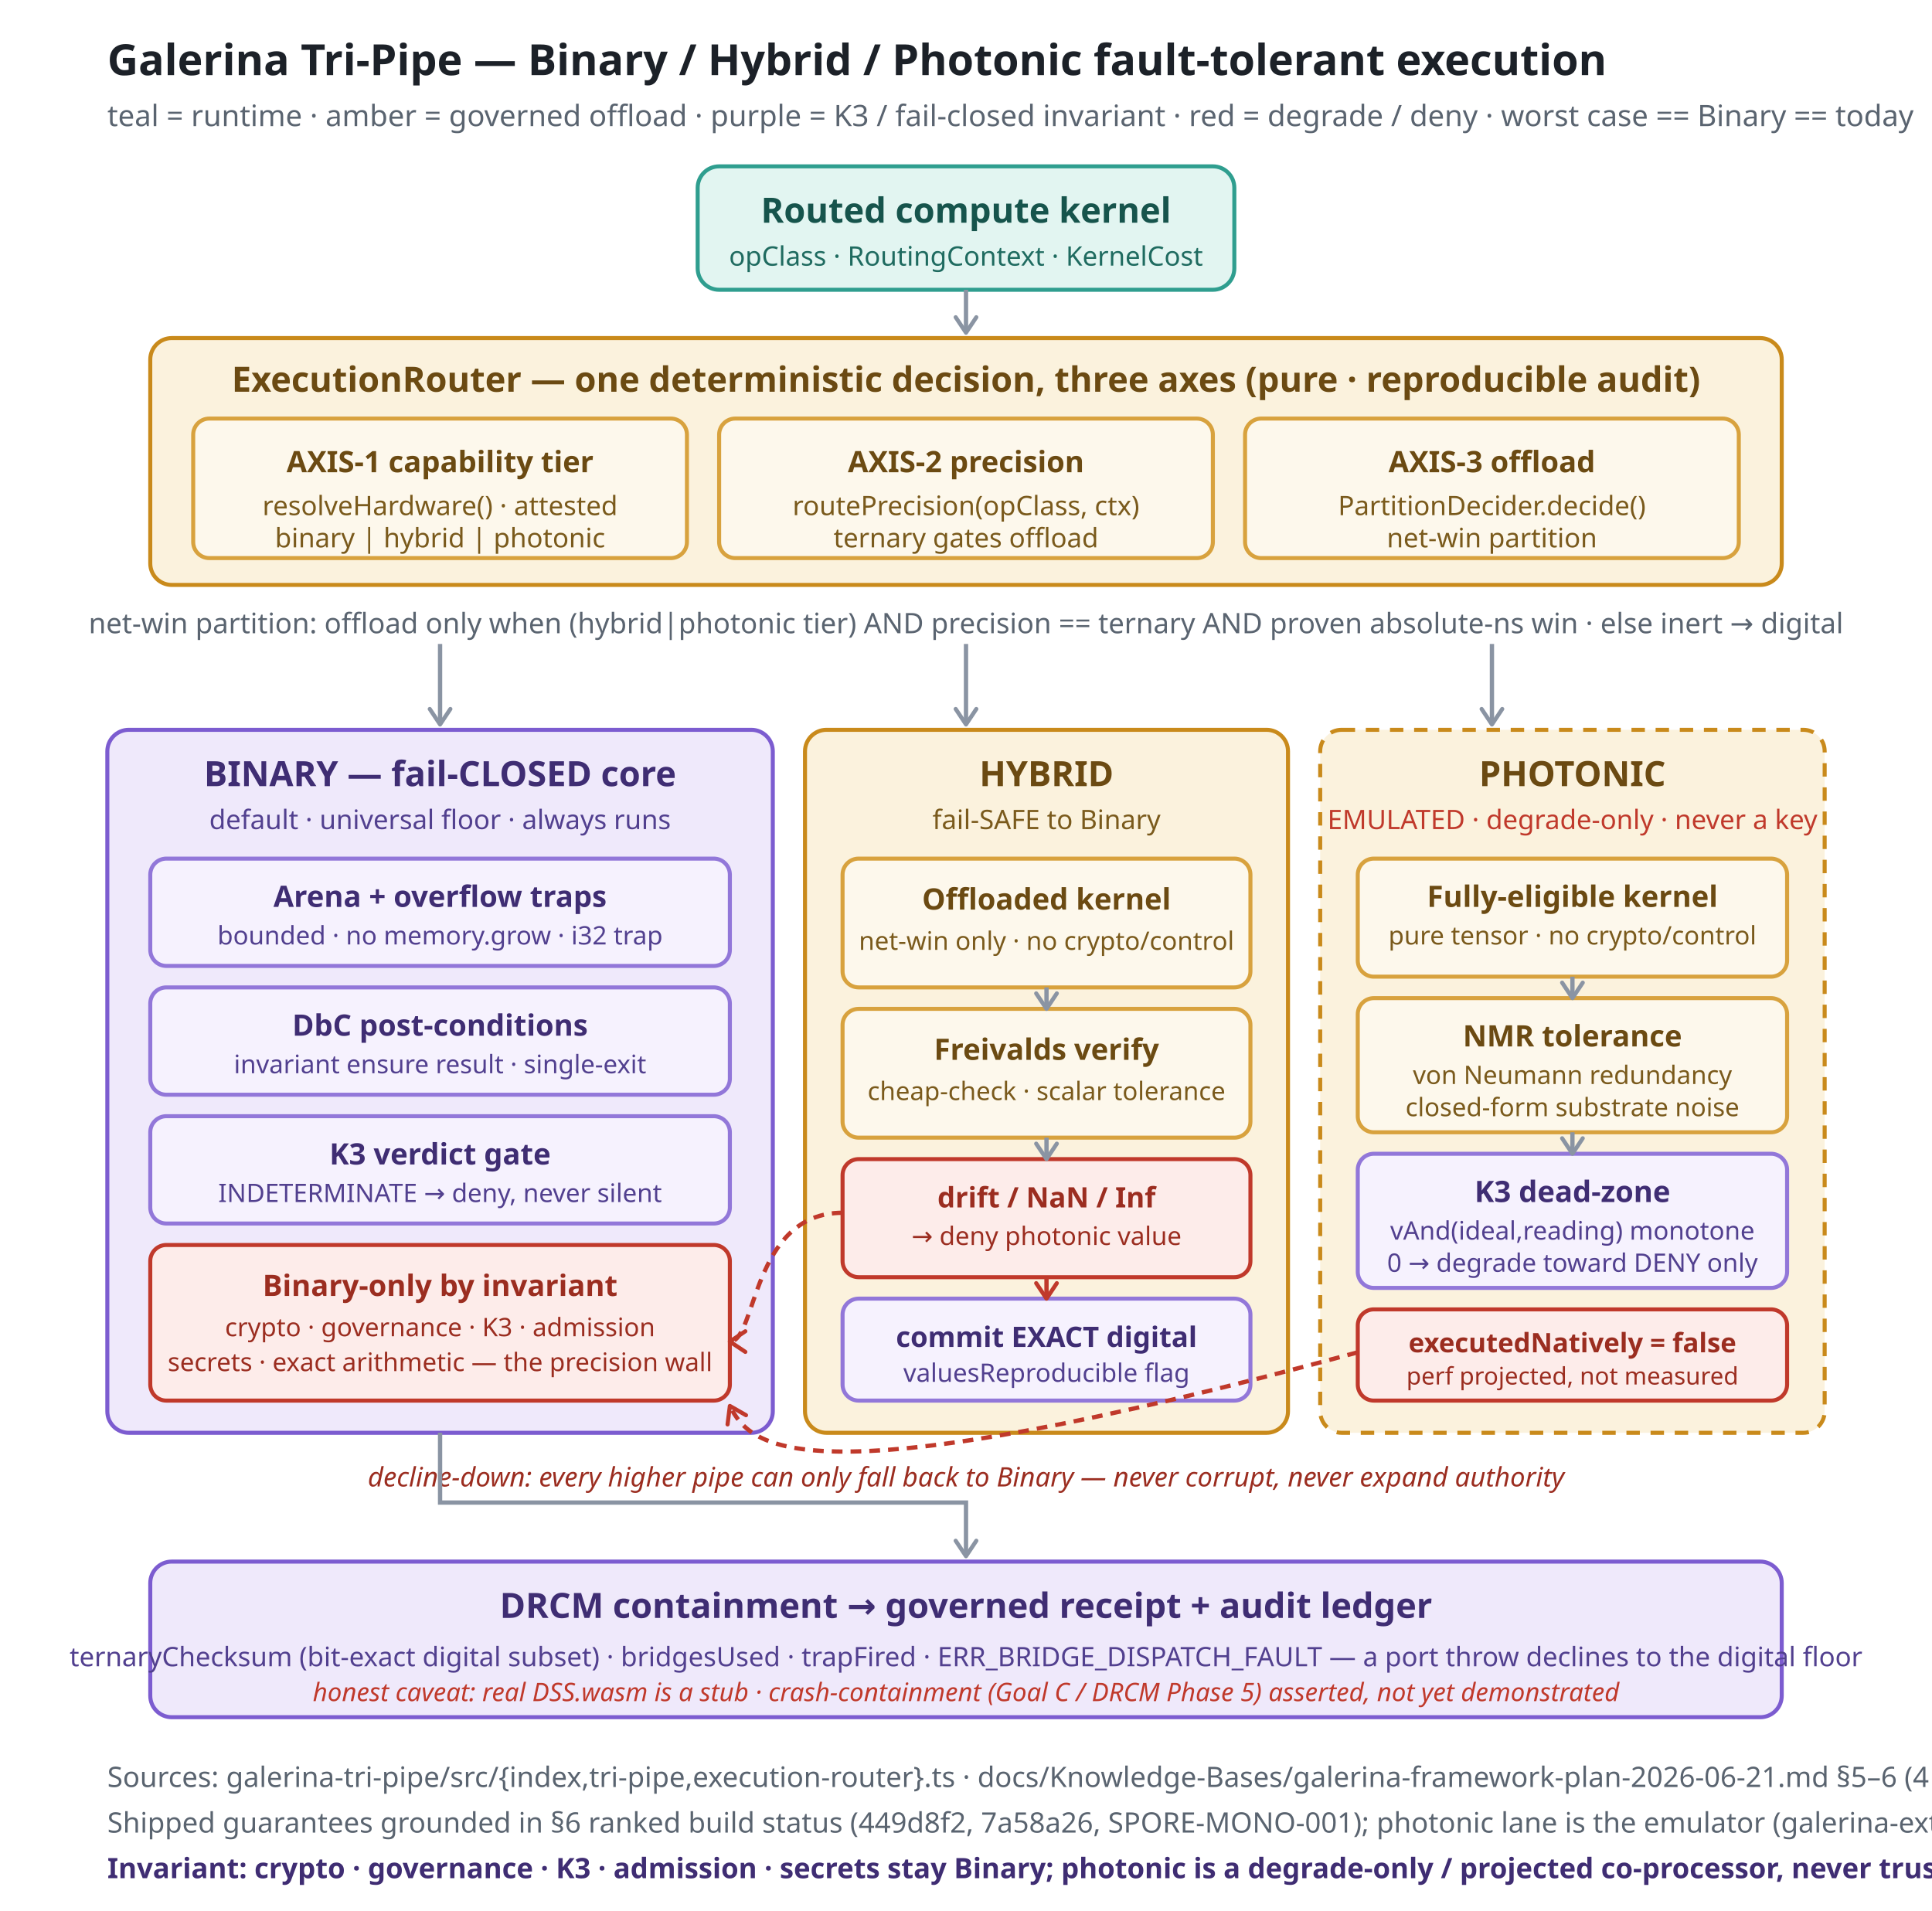
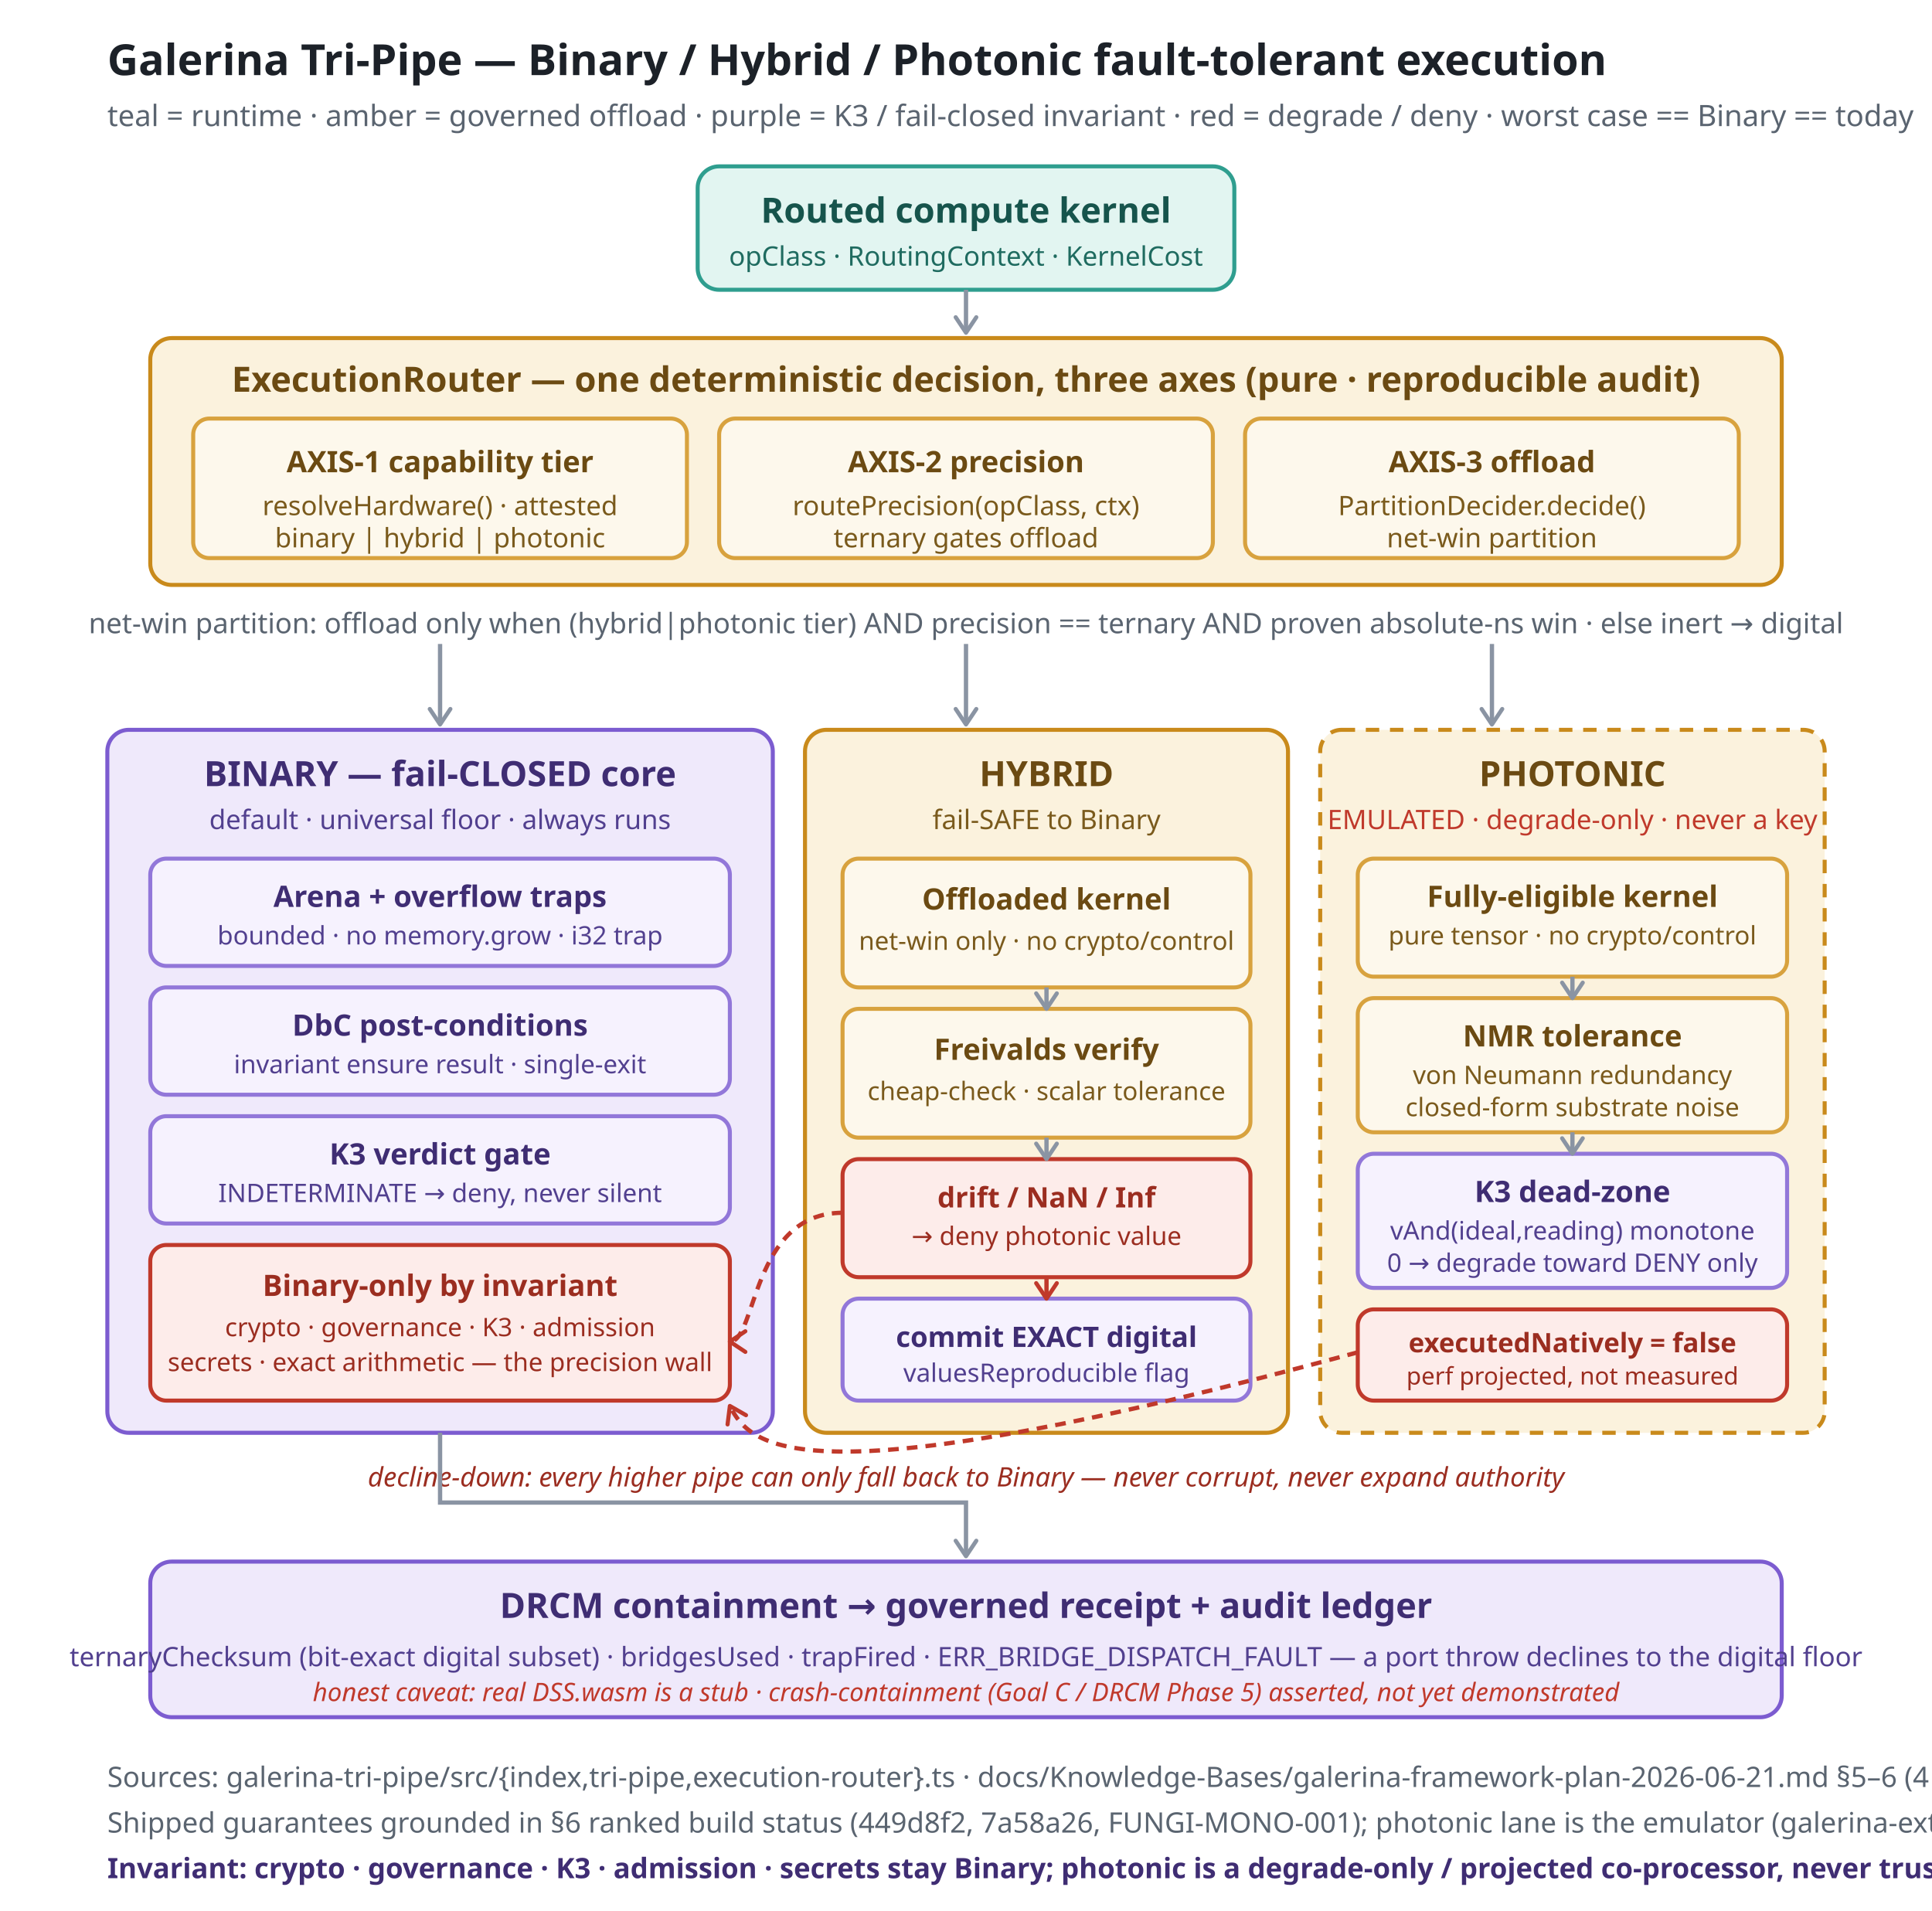
<svg xmlns="http://www.w3.org/2000/svg" width="100%" viewBox="0 0 720 712" role="img" font-family="ui-sans-serif, system-ui, sans-serif">
  <defs>
    <marker id="arrow" viewBox="0 0 10 10" refX="8" refY="5" markerWidth="6" markerHeight="6" orient="auto-start-reverse">
      <path d="M2 1L8 5L2 9" fill="none" stroke="context-stroke" stroke-width="1.6" stroke-linecap="round" stroke-linejoin="round" />
    </marker>
  </defs>
  <text x="40" y="28" font-size="16" font-weight="700" fill="#1c2128">Galerina Tri-Pipe — Binary / Hybrid / Photonic fault-tolerant execution</text>
  <text x="40" y="47" font-size="11" fill="#5a6470">teal = runtime · amber = governed offload · purple = K3 / fail-closed invariant · red = degrade / deny · worst case == Binary == today</text>
  <rect x="260" y="62" width="200" height="46" rx="8" fill="#e2f5f1" stroke="#2f9e8f" stroke-width="1.5" />
  <text x="360" y="83" text-anchor="middle" font-size="13" font-weight="600" fill="#16544c">Routed compute kernel</text>
  <text x="360" y="99" text-anchor="middle" font-size="10" fill="#1f6b60">opClass · RoutingContext · KernelCost</text>
  <path d="M360 108 L360 124" fill="none" stroke="#8a94a3" stroke-width="1.6" marker-end="url(#arrow)" />
  <rect x="56" y="126" width="608" height="92" rx="8" fill="#fbf2dd" stroke="#c98a1b" stroke-width="1.5" />
  <text x="360" y="146" text-anchor="middle" font-size="13" font-weight="600" fill="#6b4a12">ExecutionRouter — one deterministic decision, three axes (pure · reproducible audit)</text>
  <rect x="72" y="156" width="184" height="52" rx="6" fill="#fdf8ec" stroke="#d8a23e" stroke-width="1.5" />
  <text x="164" y="176" text-anchor="middle" font-size="11" font-weight="600" fill="#6b4a12">AXIS-1 capability tier</text>
  <text x="164" y="192" text-anchor="middle" font-size="10" fill="#7a5a1c">resolveHardware() · attested</text>
  <text x="164" y="204" text-anchor="middle" font-size="10" fill="#7a5a1c">binary | hybrid | photonic</text>
  <rect x="268" y="156" width="184" height="52" rx="6" fill="#fdf8ec" stroke="#d8a23e" stroke-width="1.5" />
  <text x="360" y="176" text-anchor="middle" font-size="11" font-weight="600" fill="#6b4a12">AXIS-2 precision</text>
  <text x="360" y="192" text-anchor="middle" font-size="10" fill="#7a5a1c">routePrecision(opClass, ctx)</text>
  <text x="360" y="204" text-anchor="middle" font-size="10" fill="#7a5a1c">ternary gates offload</text>
  <rect x="464" y="156" width="184" height="52" rx="6" fill="#fdf8ec" stroke="#d8a23e" stroke-width="1.5" />
  <text x="556" y="176" text-anchor="middle" font-size="11" font-weight="600" fill="#6b4a12">AXIS-3 offload</text>
  <text x="556" y="192" text-anchor="middle" font-size="10" fill="#7a5a1c">PartitionDecider.decide()</text>
  <text x="556" y="204" text-anchor="middle" font-size="10" fill="#7a5a1c">net-win partition</text>
  <text x="360" y="236" text-anchor="middle" font-size="10.5" fill="#5a6470">net-win partition: offload only when (hybrid|photonic tier) AND precision == ternary AND proven absolute-ns win · else inert → digital</text>
  <path d="M164 240 L164 270" fill="none" stroke="#8a94a3" stroke-width="1.6" marker-end="url(#arrow)" />
  <path d="M360 240 L360 270" fill="none" stroke="#8a94a3" stroke-width="1.6" marker-end="url(#arrow)" />
  <path d="M556 240 L556 270" fill="none" stroke="#8a94a3" stroke-width="1.6" marker-end="url(#arrow)" />
  <rect x="40" y="272" width="248" height="262" rx="8" fill="#efe9fb" stroke="#7c5cd0" stroke-width="1.5" />
  <text x="164" y="293" text-anchor="middle" font-size="13" font-weight="600" fill="#3f2d73">BINARY — fail-CLOSED core</text>
  <text x="164" y="309" text-anchor="middle" font-size="10" fill="#52408f">default · universal floor · always runs</text>
  <rect x="56" y="320" width="216" height="40" rx="6" fill="#f6f2fe" stroke="#9277d9" stroke-width="1.5" />
  <text x="164" y="338" text-anchor="middle" font-size="11" font-weight="600" fill="#3f2d73">Arena + overflow traps</text>
  <text x="164" y="352" text-anchor="middle" font-size="9.5" fill="#52408f">bounded · no memory.grow · i32 trap</text>
  <rect x="56" y="368" width="216" height="40" rx="6" fill="#f6f2fe" stroke="#9277d9" stroke-width="1.5" />
  <text x="164" y="386" text-anchor="middle" font-size="11" font-weight="600" fill="#3f2d73">DbC post-conditions</text>
  <text x="164" y="400" text-anchor="middle" font-size="9.5" fill="#52408f">invariant ensure result · single-exit</text>
  <rect x="56" y="416" width="216" height="40" rx="6" fill="#f6f2fe" stroke="#9277d9" stroke-width="1.5" />
  <text x="164" y="434" text-anchor="middle" font-size="11" font-weight="600" fill="#3f2d73">K3 verdict gate</text>
  <text x="164" y="448" text-anchor="middle" font-size="9.5" fill="#52408f">INDETERMINATE → deny, never silent</text>
  <rect x="56" y="464" width="216" height="58" rx="6" fill="#fdecea" stroke="#c0392b" stroke-width="1.5" />
  <text x="164" y="483" text-anchor="middle" font-size="11" font-weight="600" fill="#9b2d20">Binary-only by invariant</text>
  <text x="164" y="498" text-anchor="middle" font-size="9.5" fill="#9b2d20">crypto · governance · K3 · admission</text>
  <text x="164" y="511" text-anchor="middle" font-size="9.5" fill="#9b2d20">secrets · exact arithmetic — the precision wall</text>
  <rect x="300" y="272" width="180" height="262" rx="8" fill="#fbf2dd" stroke="#c98a1b" stroke-width="1.5" />
  <text x="390" y="293" text-anchor="middle" font-size="13" font-weight="600" fill="#6b4a12">HYBRID</text>
  <text x="390" y="309" text-anchor="middle" font-size="10" fill="#7a5a1c">fail-SAFE to Binary</text>
  <rect x="314" y="320" width="152" height="48" rx="6" fill="#fdf8ec" stroke="#d8a23e" stroke-width="1.5" />
  <text x="390" y="339" text-anchor="middle" font-size="11" font-weight="600" fill="#6b4a12">Offloaded kernel</text>
  <text x="390" y="354" text-anchor="middle" font-size="9.5" fill="#7a5a1c">net-win only · no crypto/control</text>
  <rect x="314" y="376" width="152" height="48" rx="6" fill="#fdf8ec" stroke="#d8a23e" stroke-width="1.5" />
  <text x="390" y="395" text-anchor="middle" font-size="11" font-weight="600" fill="#6b4a12">Freivalds verify</text>
  <text x="390" y="410" text-anchor="middle" font-size="9.5" fill="#7a5a1c">cheap-check · scalar tolerance</text>
  <rect x="314" y="432" width="152" height="44" rx="6" fill="#fdecea" stroke="#c0392b" stroke-width="1.5" />
  <text x="390" y="450" text-anchor="middle" font-size="10.5" font-weight="600" fill="#9b2d20">drift / NaN / Inf</text>
  <text x="390" y="464" text-anchor="middle" font-size="9.5" fill="#9b2d20">→ deny photonic value</text>
  <rect x="314" y="484" width="152" height="38" rx="6" fill="#f6f2fe" stroke="#9277d9" stroke-width="1.5" />
  <text x="390" y="502" text-anchor="middle" font-size="10.5" font-weight="600" fill="#3f2d73">commit EXACT digital</text>
  <text x="390" y="515" text-anchor="middle" font-size="9.5" fill="#52408f">valuesReproducible flag</text>
  <path d="M390 368 L390 376" fill="none" stroke="#8a94a3" stroke-width="1.6" marker-end="url(#arrow)" />
  <path d="M390 424 L390 432" fill="none" stroke="#8a94a3" stroke-width="1.6" marker-end="url(#arrow)" />
  <path d="M390 476 L390 484" fill="none" stroke="#c0392b" stroke-width="1.6" marker-end="url(#arrow)" />
  <rect x="492" y="272" width="188" height="262" rx="8" fill="#fbf2dd" stroke="#c98a1b" stroke-width="1.5" stroke-dasharray="5 4" />
  <text x="586" y="293" text-anchor="middle" font-size="13" font-weight="600" fill="#6b4a12">PHOTONIC</text>
  <text x="586" y="309" text-anchor="middle" font-size="10" fill="#c0392b">EMULATED · degrade-only · never a key</text>
  <rect x="506" y="320" width="160" height="44" rx="6" fill="#fdf8ec" stroke="#d8a23e" stroke-width="1.5" />
  <text x="586" y="338" text-anchor="middle" font-size="11" font-weight="600" fill="#6b4a12">Fully-eligible kernel</text>
  <text x="586" y="352" text-anchor="middle" font-size="9.5" fill="#7a5a1c">pure tensor · no crypto/control</text>
  <rect x="506" y="372" width="160" height="50" rx="6" fill="#fdf8ec" stroke="#d8a23e" stroke-width="1.5" />
  <text x="586" y="390" text-anchor="middle" font-size="11" font-weight="600" fill="#6b4a12">NMR tolerance</text>
  <text x="586" y="404" text-anchor="middle" font-size="9.5" fill="#7a5a1c">von Neumann redundancy</text>
  <text x="586" y="416" text-anchor="middle" font-size="9.5" fill="#7a5a1c">closed-form substrate noise</text>
  <rect x="506" y="430" width="160" height="50" rx="6" fill="#f6f2fe" stroke="#9277d9" stroke-width="1.5" />
  <text x="586" y="448" text-anchor="middle" font-size="11" font-weight="600" fill="#3f2d73">K3 dead-zone</text>
  <text x="586" y="462" text-anchor="middle" font-size="9.5" fill="#52408f">vAnd(ideal,reading) monotone</text>
  <text x="586" y="474" text-anchor="middle" font-size="9.5" fill="#52408f">0 → degrade toward DENY only</text>
  <rect x="506" y="488" width="160" height="34" rx="6" fill="#fdecea" stroke="#c0392b" stroke-width="1.5" />
  <text x="586" y="504" text-anchor="middle" font-size="10" font-weight="600" fill="#9b2d20">executedNatively = false</text>
  <text x="586" y="516" text-anchor="middle" font-size="9" fill="#9b2d20">perf projected, not measured</text>
  <path d="M586 364 L586 372" fill="none" stroke="#8a94a3" stroke-width="1.6" marker-end="url(#arrow)" />
  <path d="M586 422 L586 430" fill="none" stroke="#8a94a3" stroke-width="1.6" marker-end="url(#arrow)" />
  <path d="M314 452 C 280 452, 282 500, 272 500" fill="none" stroke="#c0392b" stroke-width="1.6" stroke-dasharray="4 3" marker-end="url(#arrow)" />
  <path d="M506 504 C 300 560, 280 540, 272 524" fill="none" stroke="#c0392b" stroke-width="1.6" stroke-dasharray="4 3" marker-end="url(#arrow)" />
  <text x="360" y="554" text-anchor="middle" font-size="10" fill="#9b2d20" font-style="italic">decline-down: every higher pipe can only fall back to Binary — never corrupt, never expand authority</text>
  <path d="M164 534 L164 560 L360 560 L360 580" fill="none" stroke="#8a94a3" stroke-width="1.6" marker-end="url(#arrow)" />
  <rect x="56" y="582" width="608" height="58" rx="8" fill="#efe9fb" stroke="#7c5cd0" stroke-width="1.5" />
  <text x="360" y="603" text-anchor="middle" font-size="13" font-weight="600" fill="#3f2d73">DRCM containment → governed receipt + audit ledger</text>
  <text x="360" y="621" text-anchor="middle" font-size="10" fill="#52408f">ternaryChecksum (bit-exact digital subset) · bridgesUsed · trapFired · ERR_BRIDGE_DISPATCH_FAULT — a port throw declines to the digital floor</text>
  <text x="360" y="634" text-anchor="middle" font-size="9.5" fill="#c0392b" font-style="italic">honest caveat: real DSS.wasm is a stub · crash-containment (Goal C / DRCM Phase 5) asserted, not yet demonstrated</text>
  <text x="40" y="666" font-size="10.5" fill="#5a6470">Sources: galerina-tri-pipe/src/{index,tri-pipe,execution-router}.ts · docs/Knowledge-Bases/galerina-framework-plan-2026-06-21.md §5–6 (4 pipes, 24 hardenings adversarially verified)</text>
-   <text x="40" y="683" font-size="10.5" fill="#5a6470">Shipped guarantees grounded in §6 ranked build status (449d8f2, 7a58a26, SPORE-MONO-001); photonic lane is the emulator (galerina-ext-photonic-emulator), not silicon.</text>
+   <text x="40" y="683" font-size="10.5" fill="#5a6470">Shipped guarantees grounded in §6 ranked build status (449d8f2, 7a58a26, FUNGI-MONO-001); photonic lane is the emulator (galerina-ext-photonic-emulator), not silicon.</text>
  <text x="40" y="700" font-size="10.5" fill="#3f2d73" font-weight="600">Invariant: crypto · governance · K3 · admission · secrets stay Binary; photonic is a degrade-only / projected co-processor, never trusted with a key.</text>
</svg>
